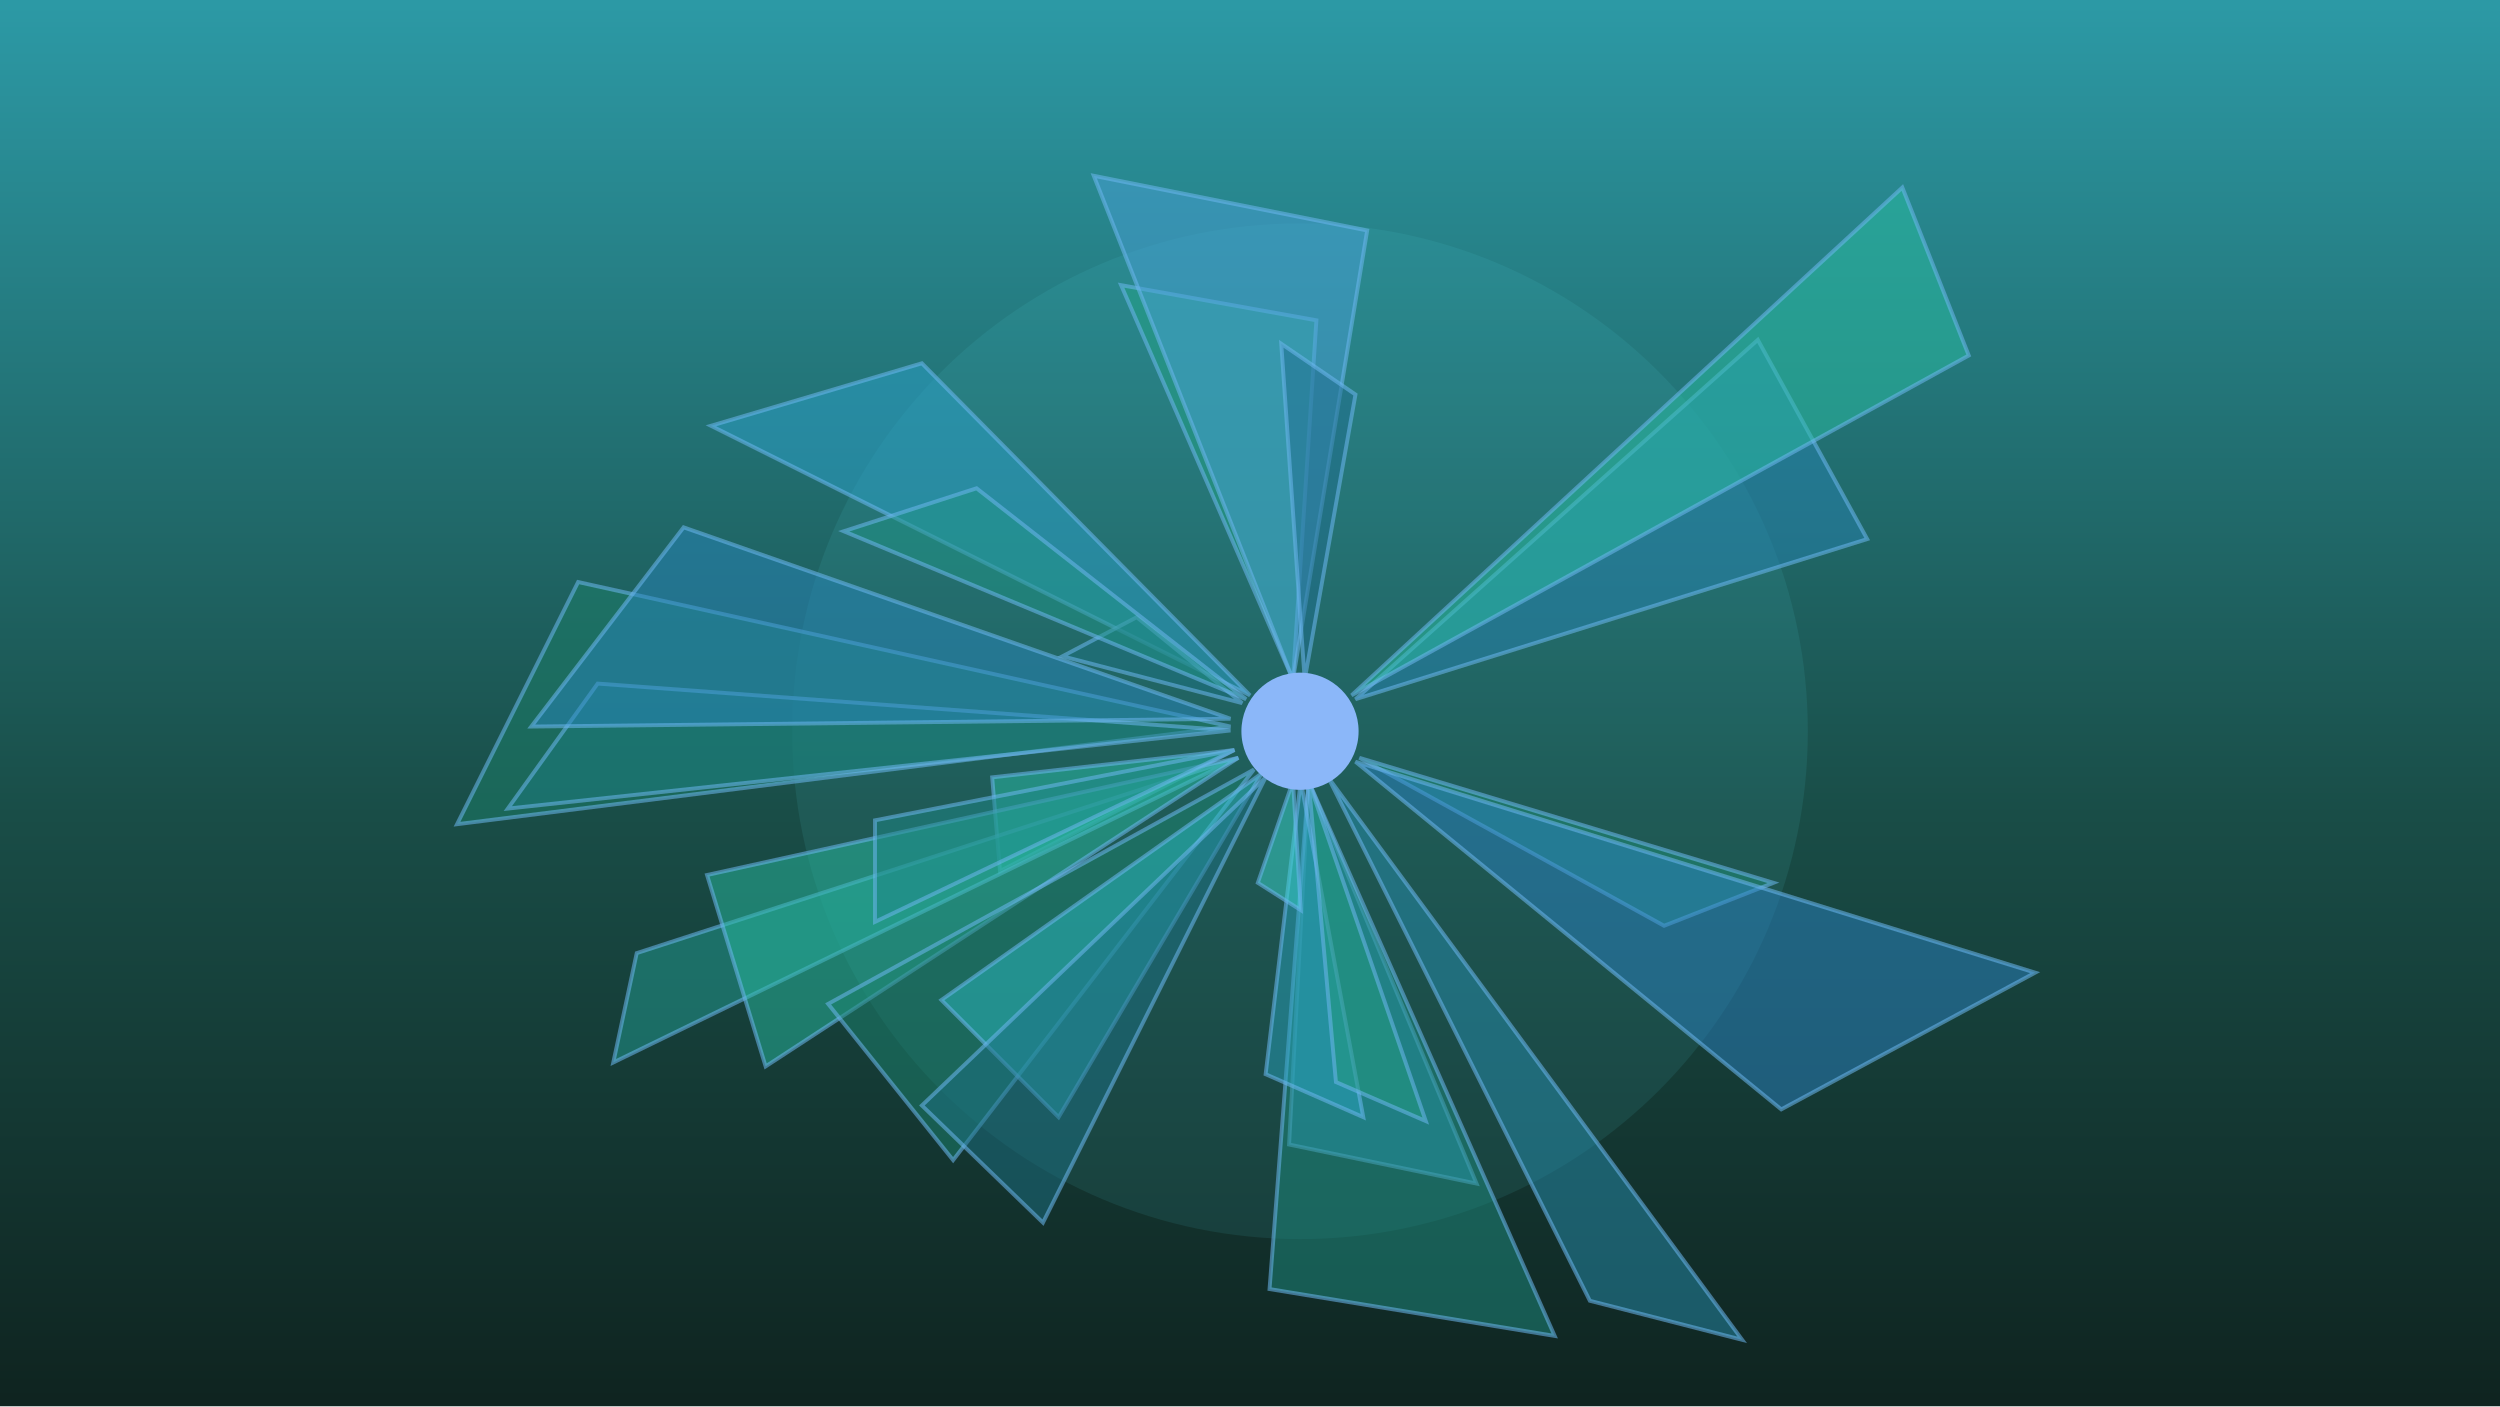
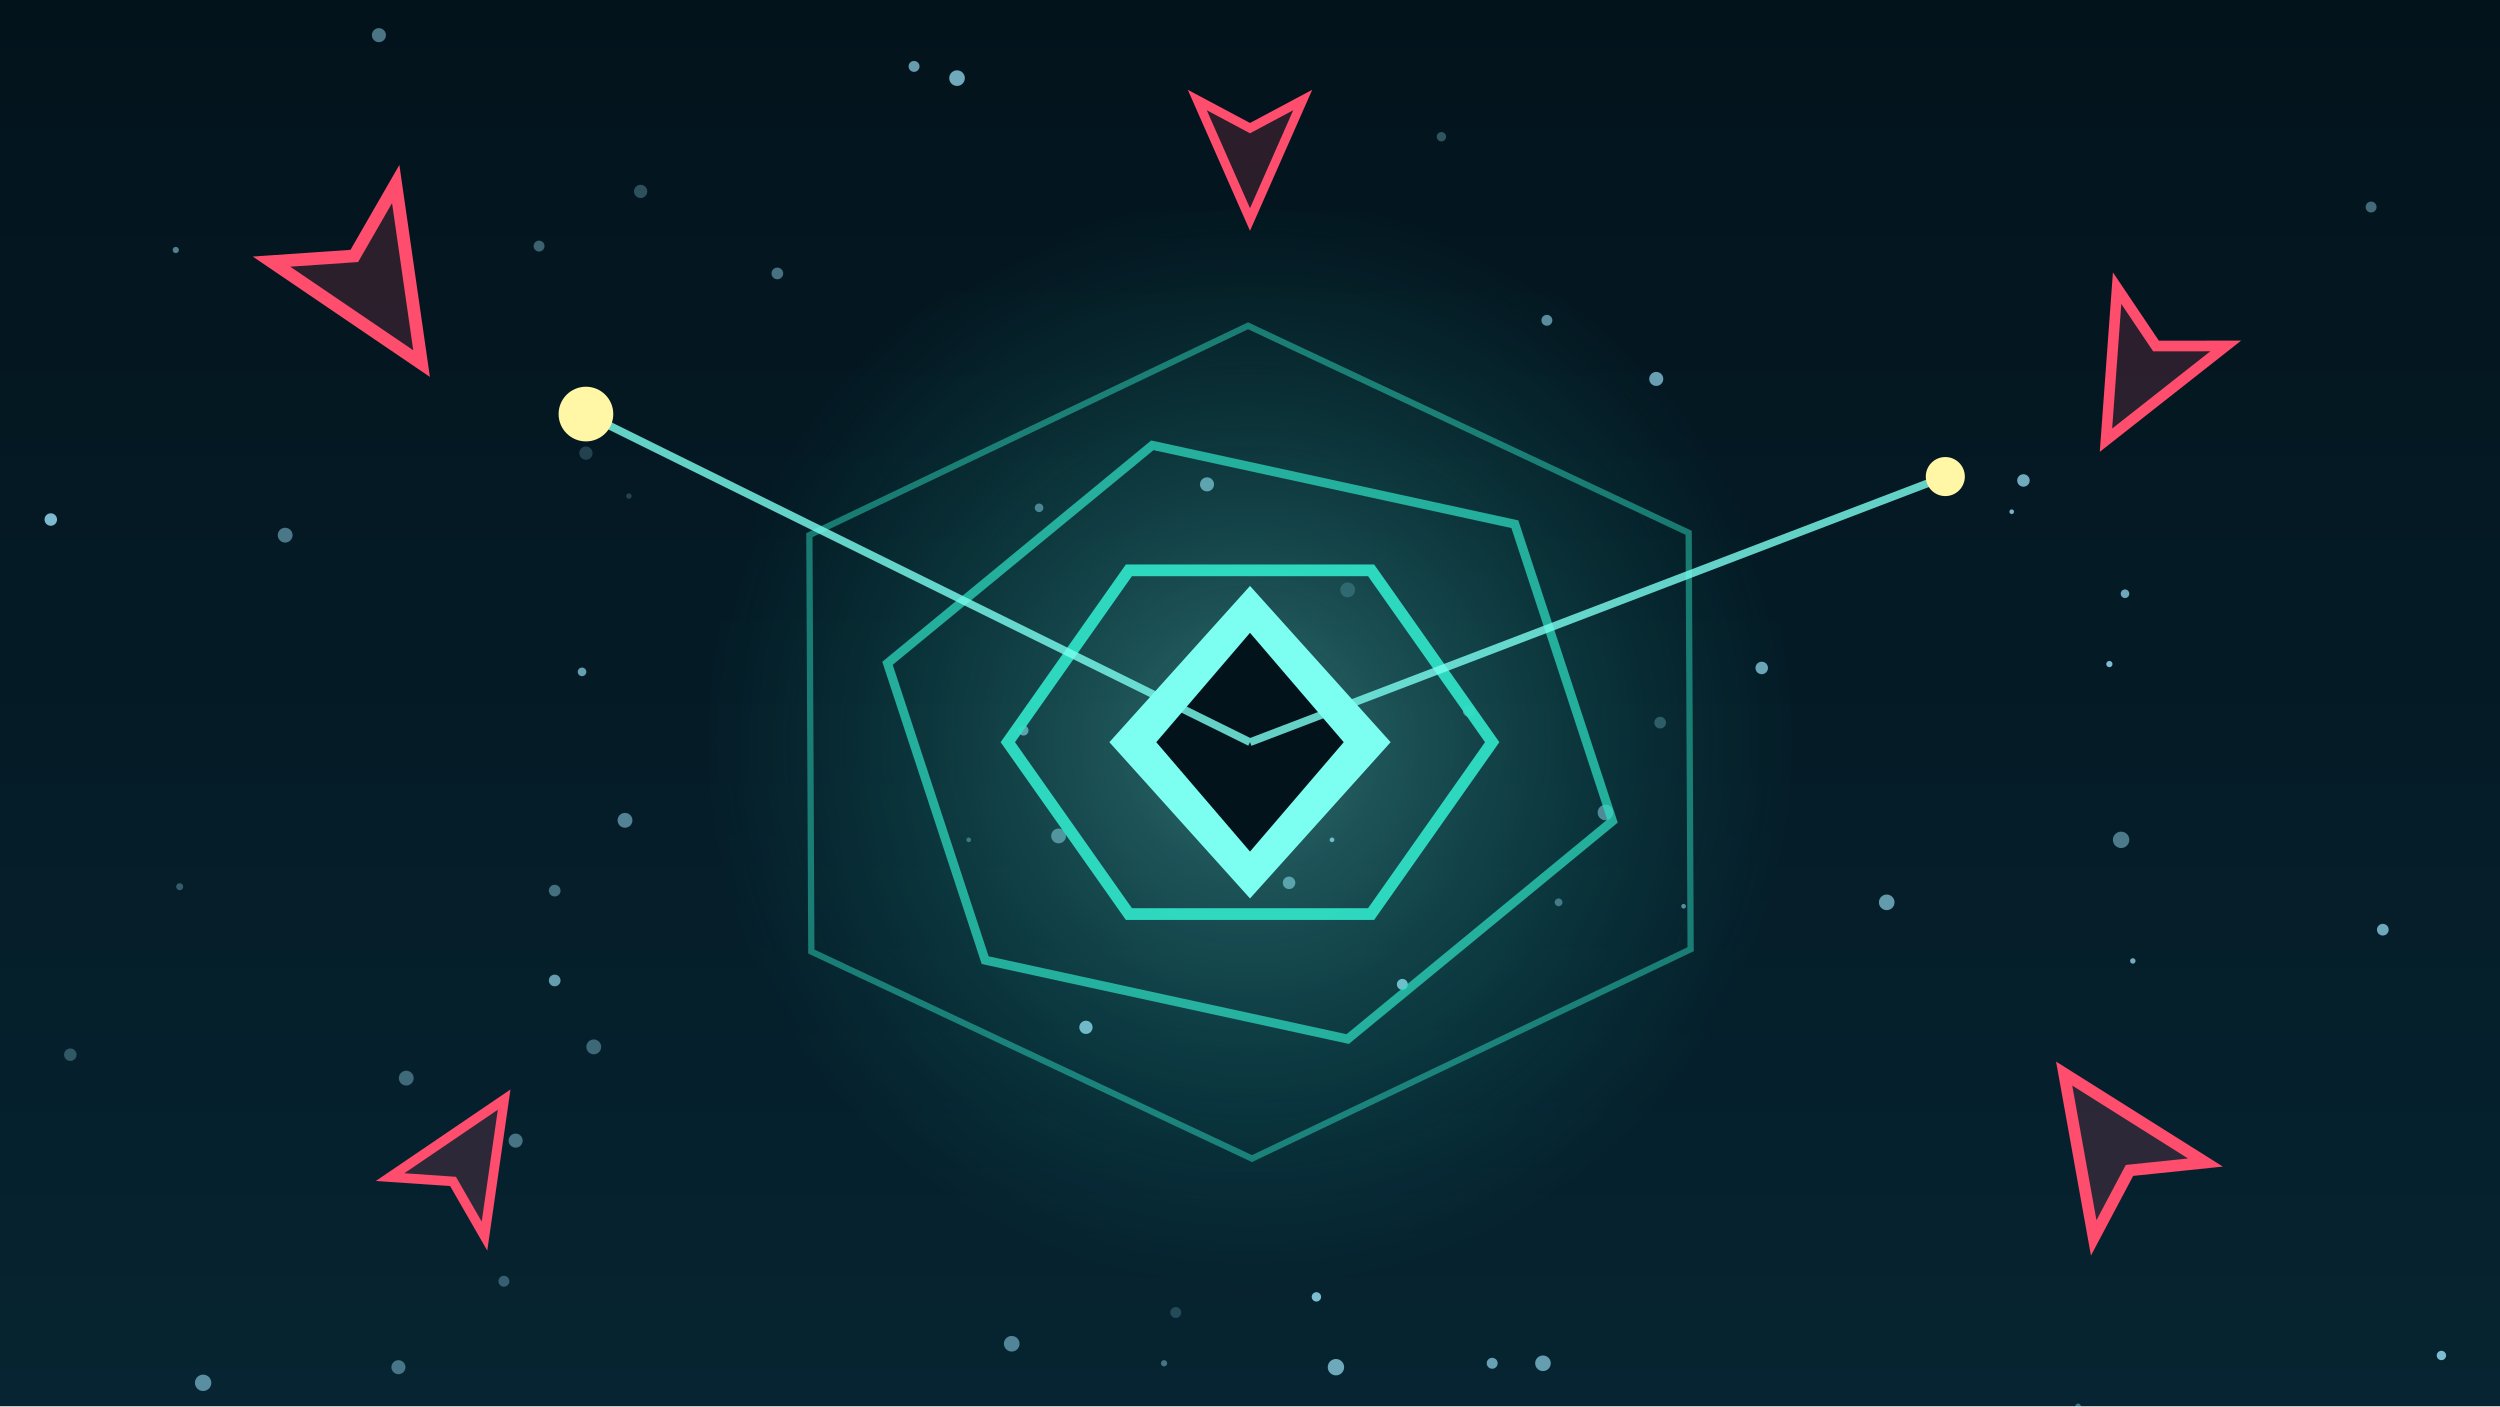
<svg xmlns="http://www.w3.org/2000/svg" viewBox="0 0 640 360" width="640" height="360" role="img">
  <defs>
-     <linearGradient id="sky" x1="0" y1="0" x2="0" y2="1">
-       <stop offset="0" stop-color="hsl(186 58% 41%)" />
-       <stop offset="0.58" stop-color="hsl(174 50% 20%)" />
-       <stop offset="1" stop-color="hsl(168 42% 10%)" />
+     <radialGradient id="vsCore" cx="50%" cy="50%" r="50%">
+       <stop offset="0" stop-color="#7CFFF0" />
+       <stop offset="1" stop-color="#0BB39E" stop-opacity="0" />
+     </radialGradient>
+     <linearGradient id="vsBg" x1="0" y1="0" x2="0" y2="1">
+       <stop offset="0" stop-color="#03131C" />
+       <stop offset="1" stop-color="#062431" />
    </linearGradient>
  </defs>
-   <rect width="640" height="360" fill="url(#sky)" />
-   <circle cx="332.8" cy="187.2" r="130" fill="hsl(186 70% 60% / 0.1)" />
-   <path d="M348 194 L454 226 L426 237 Z" fill="hsl(168.41 64% 34.525% / 0.5)" stroke="hsl(206 80% 68% / 0.55)" stroke-width="1" />
-   <path d="M347 179 L450 87 L478 138 Z" fill="hsl(200.243 64% 42.147% / 0.5)" stroke="hsl(206 80% 68% / 0.55)" stroke-width="1" />
-   <path d="M315 186 L117 211 L148 149 Z" fill="hsl(166.763 64% 30.779% / 0.5)" stroke="hsl(206 80% 68% / 0.55)" stroke-width="1" />
-   <path d="M316 192 L256 223 L254 199 Z" fill="hsl(171.108 64% 45.517% / 0.5)" stroke="hsl(206 80% 68% / 0.55)" stroke-width="1" />
-   <path d="M340 199 L446 343 L407 333 Z" fill="hsl(194.621 64% 41.194% / 0.5)" stroke="hsl(206 80% 68% / 0.55)" stroke-width="1" />
-   <path d="M346 178 L487 48 L504 91 Z" fill="hsl(168.44 64% 45.55% / 0.5)" stroke="hsl(206 80% 68% / 0.55)" stroke-width="1" />
-   <path d="M317 194 L157 272 L163 244 Z" fill="hsl(174.226 64% 37.619% / 0.5)" stroke="hsl(206 80% 68% / 0.55)" stroke-width="1" />
-   <path d="M315 187 L130 207 L153 175 Z" fill="hsl(182.811 64% 30.945% / 0.5)" stroke="hsl(206 80% 68% / 0.55)" stroke-width="1" />
-   <path d="M317 194 L196 273 L181 224 Z" fill="hsl(169.297 64% 44.657% / 0.5)" stroke="hsl(206 80% 68% / 0.55)" stroke-width="1" />
-   <path d="M347 195 L521 249 L456 284 Z" fill="hsl(205.608 64% 46.58% / 0.5)" stroke="hsl(206 80% 68% / 0.55)" stroke-width="1" />
-   <path d="M331 174 L287 73 L337 82 Z" fill="hsl(166.925 64% 38.936% / 0.5)" stroke="hsl(206 80% 68% / 0.55)" stroke-width="1" />
-   <path d="M320 178 L182 109 L236 93 Z" fill="hsl(196.131 64% 48.995% / 0.5)" stroke="hsl(206 80% 68% / 0.55)" stroke-width="1" />
-   <path d="M331 174 L280 45 L350 59 Z" fill="hsl(202.872 64% 56.599% / 0.5)" stroke="hsl(206 80% 68% / 0.55)" stroke-width="1" />
-   <path d="M335 200 L378 303 L330 293 Z" fill="hsl(197.793 64% 48.833% / 0.5)" stroke="hsl(206 80% 68% / 0.55)" stroke-width="1" />
-   <path d="M316 192 L224 236 L224 210 Z" fill="hsl(180.232 64% 32.82% / 0.5)" stroke="hsl(206 80% 68% / 0.55)" stroke-width="1" />
-   <path d="M318 180 L272 168 L291 158 Z" fill="hsl(189.91 64% 31.195% / 0.5)" stroke="hsl(206 80% 68% / 0.55)" stroke-width="1" />
-   <path d="M335 200 L398 342 L325 330 Z" fill="hsl(173.84 64% 33.631% / 0.5)" stroke="hsl(206 80% 68% / 0.55)" stroke-width="1" />
-   <path d="M321 197 L244 297 L212 257 Z" fill="hsl(168.326 64% 31.665% / 0.5)" stroke="hsl(206 80% 68% / 0.55)" stroke-width="1" />
-   <path d="M323 198 L271 286 L241 256 Z" fill="hsl(183.39 64% 46.026% / 0.5)" stroke="hsl(206 80% 68% / 0.55)" stroke-width="1" />
-   <path d="M333 200 L349 286 L324 275 Z" fill="hsl(190.854 64% 44.462% / 0.5)" stroke="hsl(206 80% 68% / 0.55)" stroke-width="1" />
-   <path d="M315 184 L136 186 L175 135 Z" fill="hsl(202.313 64% 45.141% / 0.5)" stroke="hsl(206 80% 68% / 0.55)" stroke-width="1" />
-   <path d="M331 200 L333 233 L322 226 Z" fill="hsl(176.795 64% 52.995% / 0.5)" stroke="hsl(206 80% 68% / 0.55)" stroke-width="1" />
-   <path d="M334 174 L328 88 L347 101 Z" fill="hsl(197.751 64% 34.648% / 0.5)" stroke="hsl(206 80% 68% / 0.55)" stroke-width="1" />
-   <path d="M319 179 L216 136 L250 125 Z" fill="hsl(173.09 64% 35.574% / 0.5)" stroke="hsl(206 80% 68% / 0.55)" stroke-width="1" />
-   <path d="M324 199 L267 313 L236 283 Z" fill="hsl(192.172 64% 31.827% / 0.5)" stroke="hsl(206 80% 68% / 0.55)" stroke-width="1" />
-   <path d="M335 200 L365 287 L342 277 Z" fill="hsl(166.117 64% 36.77% / 0.5)" stroke="hsl(206 80% 68% / 0.55)" stroke-width="1" />
-   <circle cx="332.8" cy="187.2" r="15" fill="hsl(216 90% 76%)" />
-   <rect width="640" height="360" fill="none" />
+   <rect width="640" height="360" fill="url(#vsBg)" />
+   <circle cx="369" cy="35" r="1.2" fill="#9FE8FF" opacity="0.30" />
+   <circle cx="411" cy="208" r="2.0" fill="#9FE8FF" opacity="0.50" />
+   <circle cx="540" cy="170" r="0.8" fill="#9FE8FF" opacity="0.79" />
+   <circle cx="278" cy="263" r="1.7" fill="#9FE8FF" opacity="0.75" />
+   <circle cx="234" cy="17" r="1.4" fill="#9FE8FF" opacity="0.64" />
+   <circle cx="309" cy="124" r="1.8" fill="#9FE8FF" opacity="0.61" />
+   <circle cx="625" cy="347" r="1.2" fill="#9FE8FF" opacity="0.78" />
+   <circle cx="396" cy="82" r="1.4" fill="#9FE8FF" opacity="0.56" />
+   <circle cx="132" cy="292" r="1.8" fill="#9FE8FF" opacity="0.42" />
+   <circle cx="376" cy="182" r="1.5" fill="#9FE8FF" opacity="0.50" />
+   <circle cx="259" cy="344" r="2.0" fill="#9FE8FF" opacity="0.50" />
+   <circle cx="544" cy="152" r="1.1" fill="#9FE8FF" opacity="0.69" />
+   <circle cx="262" cy="187" r="1.3" fill="#9FE8FF" opacity="0.59" />
+   <circle cx="395" cy="349" r="2.0" fill="#9FE8FF" opacity="0.62" />
+   <circle cx="515" cy="131" r="0.6" fill="#9FE8FF" opacity="0.74" />
+   <circle cx="152" cy="268" r="1.9" fill="#9FE8FF" opacity="0.36" />
+   <circle cx="424" cy="97" r="1.8" fill="#9FE8FF" opacity="0.65" />
+   <circle cx="149" cy="172" r="1.1" fill="#9FE8FF" opacity="0.64" />
+   <circle cx="45" cy="64" r="0.8" fill="#9FE8FF" opacity="0.50" />
+   <circle cx="298" cy="349" r="0.8" fill="#9FE8FF" opacity="0.41" />
+   <circle cx="425" cy="185" r="1.5" fill="#9FE8FF" opacity="0.27" />
+   <circle cx="164" cy="49" r="1.7" fill="#9FE8FF" opacity="0.28" />
+   <circle cx="245" cy="20" r="2.0" fill="#9FE8FF" opacity="0.70" />
+   <circle cx="399" cy="231" r="1.0" fill="#9FE8FF" opacity="0.40" />
+   <circle cx="97" cy="9" r="1.8" fill="#9FE8FF" opacity="0.46" />
+   <circle cx="382" cy="349" r="1.4" fill="#9FE8FF" opacity="0.64" />
+   <circle cx="330" cy="226" r="1.6" fill="#9FE8FF" opacity="0.54" />
+   <circle cx="248" cy="215" r="0.6" fill="#9FE8FF" opacity="0.36" />
+   <circle cx="610" cy="238" r="1.5" fill="#9FE8FF" opacity="0.68" />
+   <circle cx="337" cy="332" r="1.2" fill="#9FE8FF" opacity="0.78" />
+   <circle cx="271" cy="214" r="1.9" fill="#9FE8FF" opacity="0.49" />
+   <circle cx="13" cy="133" r="1.6" fill="#9FE8FF" opacity="0.78" />
+   <circle cx="150" cy="116" r="1.7" fill="#9FE8FF" opacity="0.20" />
+   <circle cx="342" cy="350" r="2.1" fill="#9FE8FF" opacity="0.67" />
+   <circle cx="518" cy="123" r="1.6" fill="#9FE8FF" opacity="0.70" />
+   <circle cx="546" cy="246" r="0.7" fill="#9FE8FF" opacity="0.70" />
+   <circle cx="104" cy="276" r="1.9" fill="#9FE8FF" opacity="0.37" />
+   <circle cx="266" cy="130" r="1.1" fill="#9FE8FF" opacity="0.47" />
+   <circle cx="142" cy="251" r="1.5" fill="#9FE8FF" opacity="0.62" />
+   <circle cx="138" cy="63" r="1.4" fill="#9FE8FF" opacity="0.36" />
+   <circle cx="142" cy="228" r="1.5" fill="#9FE8FF" opacity="0.40" />
+   <circle cx="161" cy="127" r="0.7" fill="#9FE8FF" opacity="0.21" />
+   <circle cx="607" cy="53" r="1.4" fill="#9FE8FF" opacity="0.40" />
+   <circle cx="18" cy="270" r="1.6" fill="#9FE8FF" opacity="0.28" />
+   <circle cx="52" cy="354" r="2.1" fill="#9FE8FF" opacity="0.54" />
+   <circle cx="483" cy="231" r="2.0" fill="#9FE8FF" opacity="0.61" />
+   <circle cx="532" cy="360" r="0.7" fill="#9FE8FF" opacity="0.41" />
+   <circle cx="341" cy="215" r="0.6" fill="#9FE8FF" opacity="0.71" />
+   <circle cx="129" cy="328" r="1.4" fill="#9FE8FF" opacity="0.31" />
+   <circle cx="451" cy="171" r="1.6" fill="#9FE8FF" opacity="0.67" />
+   <circle cx="199" cy="70" r="1.5" fill="#9FE8FF" opacity="0.43" />
+   <circle cx="160" cy="210" r="1.9" fill="#9FE8FF" opacity="0.50" />
+   <circle cx="431" cy="232" r="0.6" fill="#9FE8FF" opacity="0.54" />
+   <circle cx="543" cy="215" r="2.1" fill="#9FE8FF" opacity="0.46" />
+   <circle cx="73" cy="137" r="1.9" fill="#9FE8FF" opacity="0.46" />
+   <circle cx="46" cy="227" r="0.9" fill="#9FE8FF" opacity="0.31" />
+   <circle cx="359" cy="252" r="1.4" fill="#9FE8FF" opacity="0.76" />
+   <circle cx="301" cy="336" r="1.4" fill="#9FE8FF" opacity="0.20" />
+   <circle cx="345" cy="151" r="1.9" fill="#9FE8FF" opacity="0.20" />
+   <circle cx="102" cy="350" r="1.8" fill="#9FE8FF" opacity="0.42" />
+   <circle cx="320" cy="190" r="140" fill="url(#vsCore)" opacity=".35" />
+   <polygon points="382.0,190.0 351.0,234.0 289.0,234.0 258.0,190.0 289.0,146.0 351.0,146.0" fill="none" stroke="#2FE0C4" stroke-width="3.0" opacity="0.95" />
+   <polygon points="412.8,210.2 345.0,266.0 252.2,245.8 227.2,169.8 295.0,114.0 387.8,134.2" fill="none" stroke="#2FE0C4" stroke-width="2.3" opacity="0.71" />
+   <polygon points="432.8,243.0 320.5,296.6 207.7,243.6 207.2,137.0 319.5,83.4 432.3,136.4" fill="none" stroke="#2FE0C4" stroke-width="1.6" opacity="0.47" />
+   <polygon points="320,150 356,190 320,230 284,190" fill="#7CFFF0" />
+   <polygon points="320,162 344,190 320,218 296,190" fill="#03131C" />
+   <g transform="translate(96 74) rotate(148) scale(1.25)">
+     <path d="M0 -18 L15 16 L0 8 L-15 16 Z" fill="none" stroke="#FF4D6D" stroke-width="2.6" />
+     <path d="M0 -18 L15 16 L0 8 L-15 16 Z" fill="#FF4D6D" opacity=".16" />
+   </g>
+   <g transform="translate(548 96) rotate(-152) scale(1.05)">
+     <path d="M0 -18 L15 16 L0 8 L-15 16 Z" fill="none" stroke="#FF4D6D" stroke-width="2.6" />
+     <path d="M0 -18 L15 16 L0 8 L-15 16 Z" fill="#FF4D6D" opacity=".16" />
+   </g>
+   <g transform="translate(540 292) rotate(-34) scale(1.15)">
+     <path d="M0 -18 L15 16 L0 8 L-15 16 Z" fill="none" stroke="#FF4D6D" stroke-width="2.6" />
+     <path d="M0 -18 L15 16 L0 8 L-15 16 Z" fill="#FF4D6D" opacity=".16" />
+   </g>
+   <g transform="translate(120 296) rotate(32) scale(0.95)">
+     <path d="M0 -18 L15 16 L0 8 L-15 16 Z" fill="none" stroke="#FF4D6D" stroke-width="2.6" />
+     <path d="M0 -18 L15 16 L0 8 L-15 16 Z" fill="#FF4D6D" opacity=".16" />
+   </g>
+   <g transform="translate(320 40) rotate(180) scale(0.9)">
+     <path d="M0 -18 L15 16 L0 8 L-15 16 Z" fill="none" stroke="#FF4D6D" stroke-width="2.6" />
+     <path d="M0 -18 L15 16 L0 8 L-15 16 Z" fill="#FF4D6D" opacity=".16" />
+   </g>
+   <g stroke="#7CFFF0" stroke-width="2" opacity=".8">
+     <line x1="320" y1="190" x2="150" y2="106" />
+     <line x1="320" y1="190" x2="498" y2="122" />
+   </g>
+   <circle cx="150" cy="106" r="7" fill="#FFF6A6" />
+   <circle cx="498" cy="122" r="5" fill="#FFF6A6" />
</svg>
